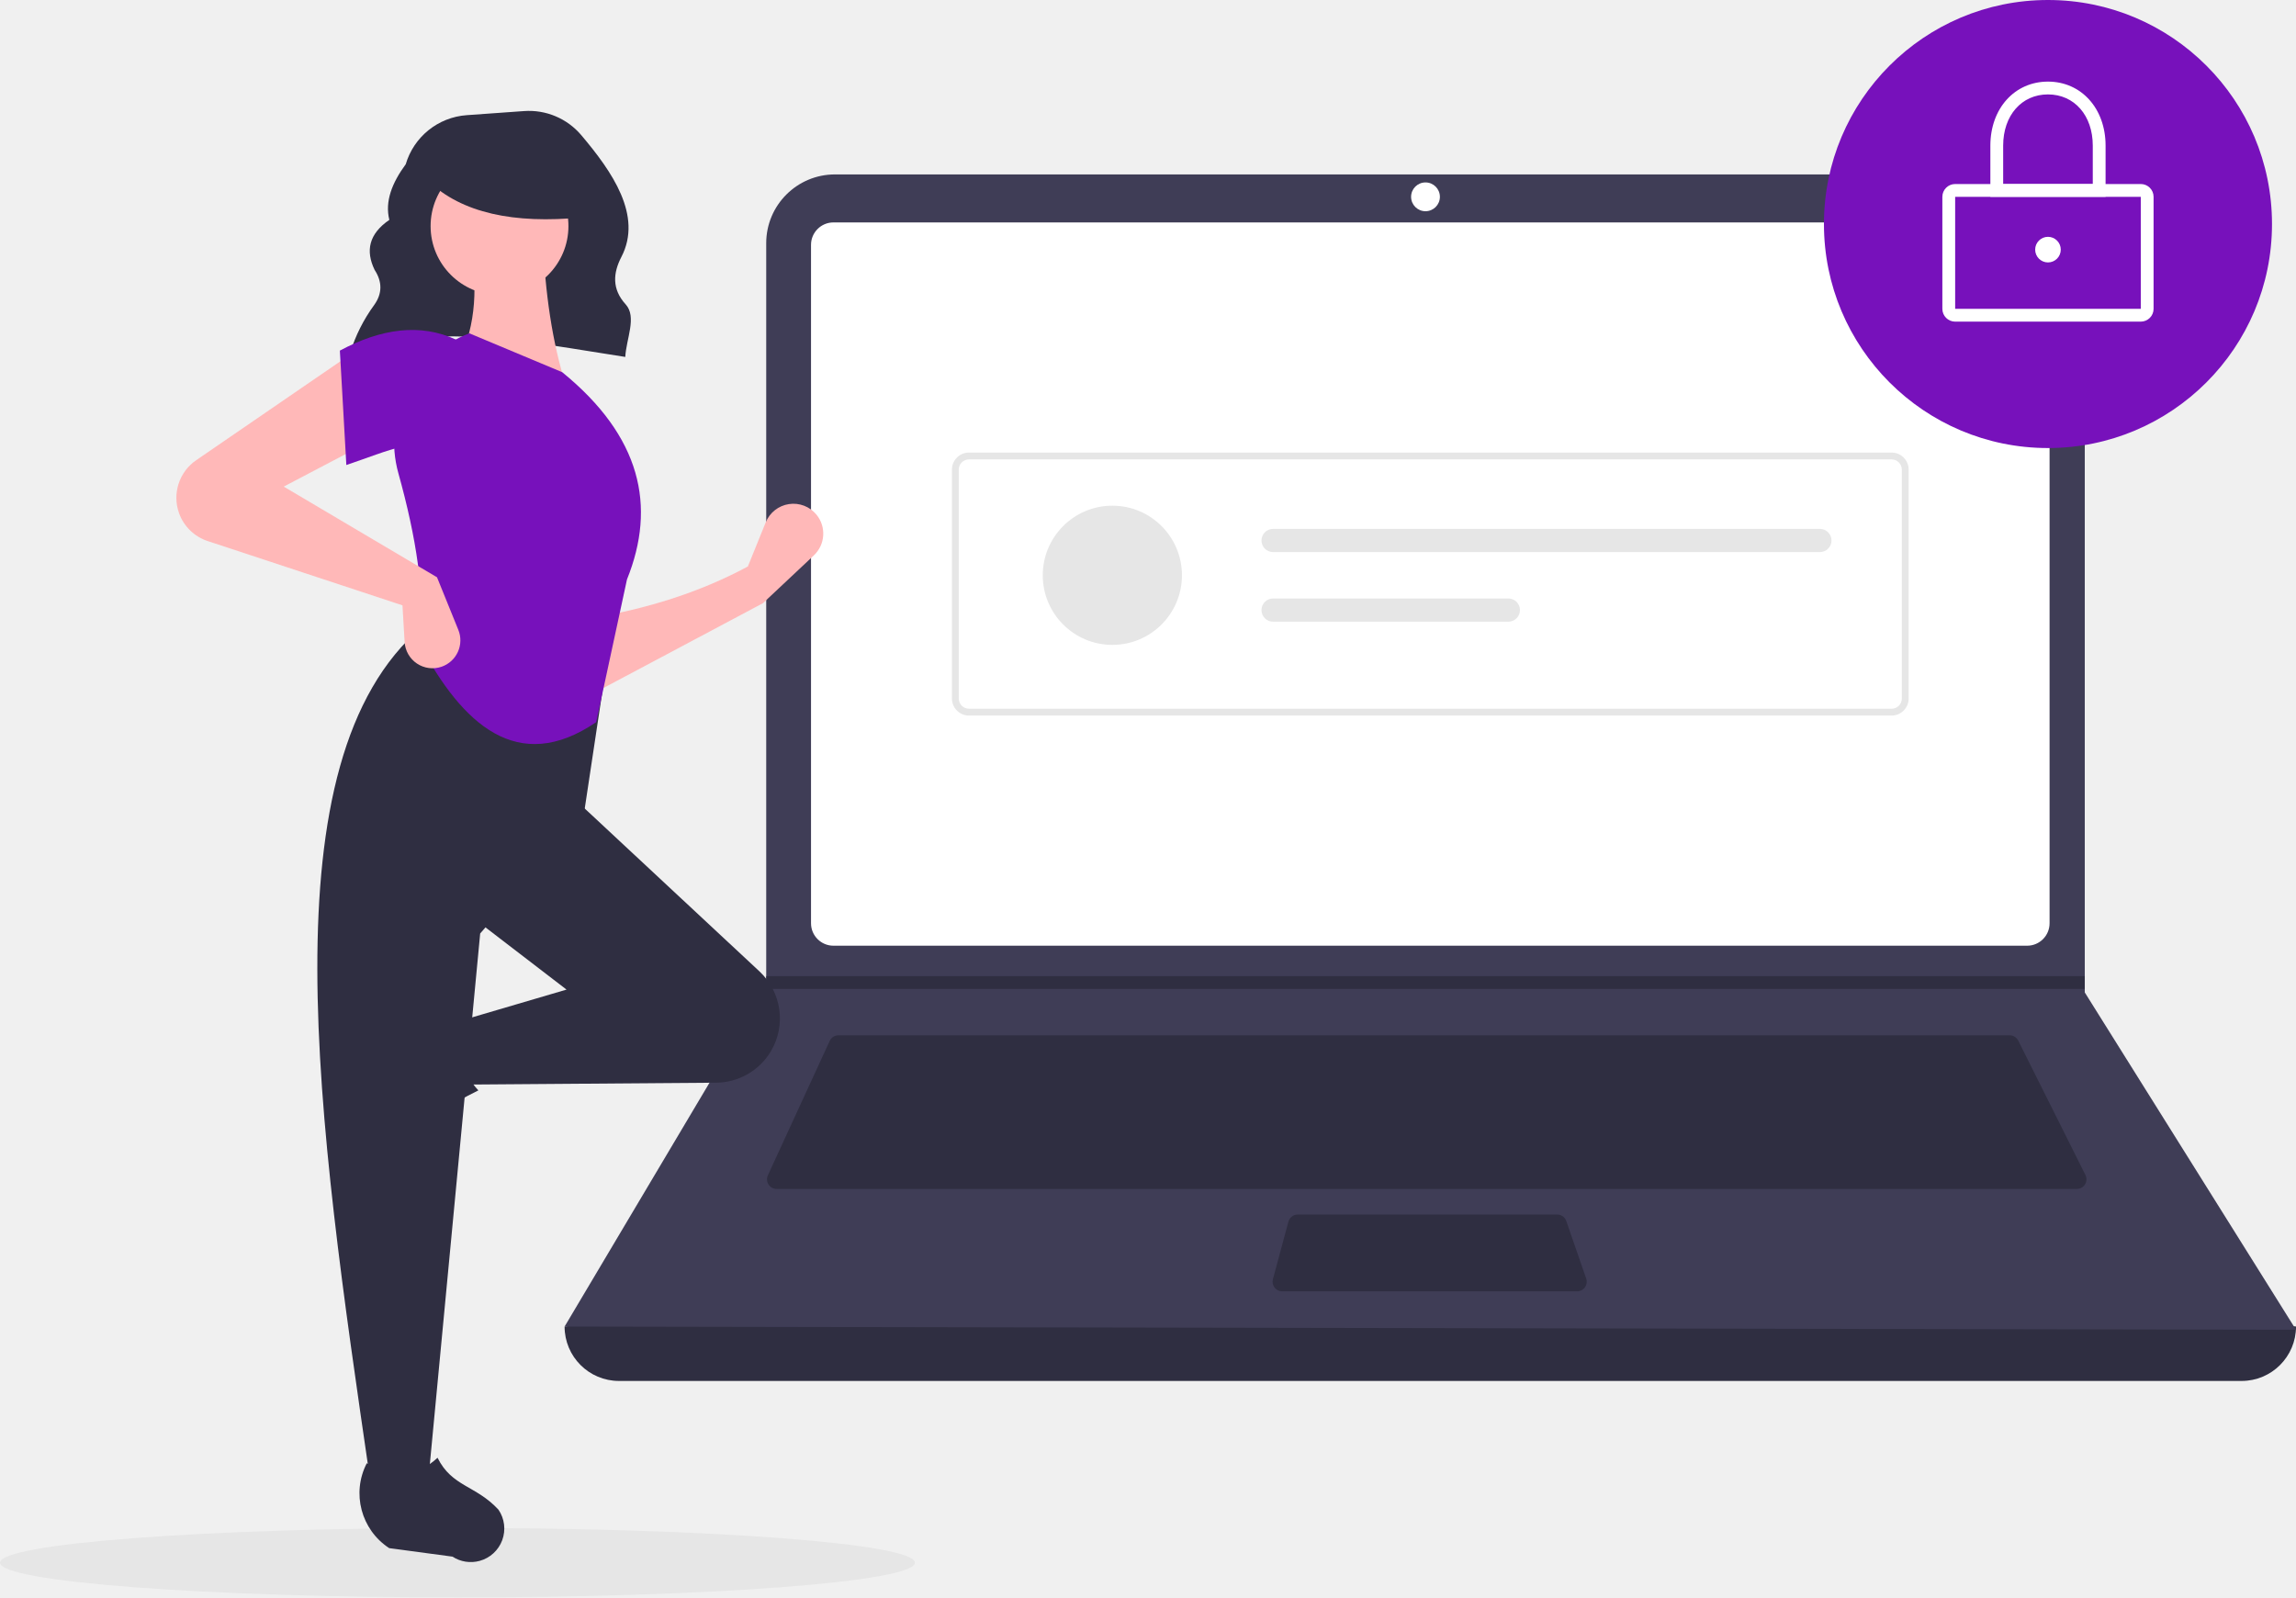
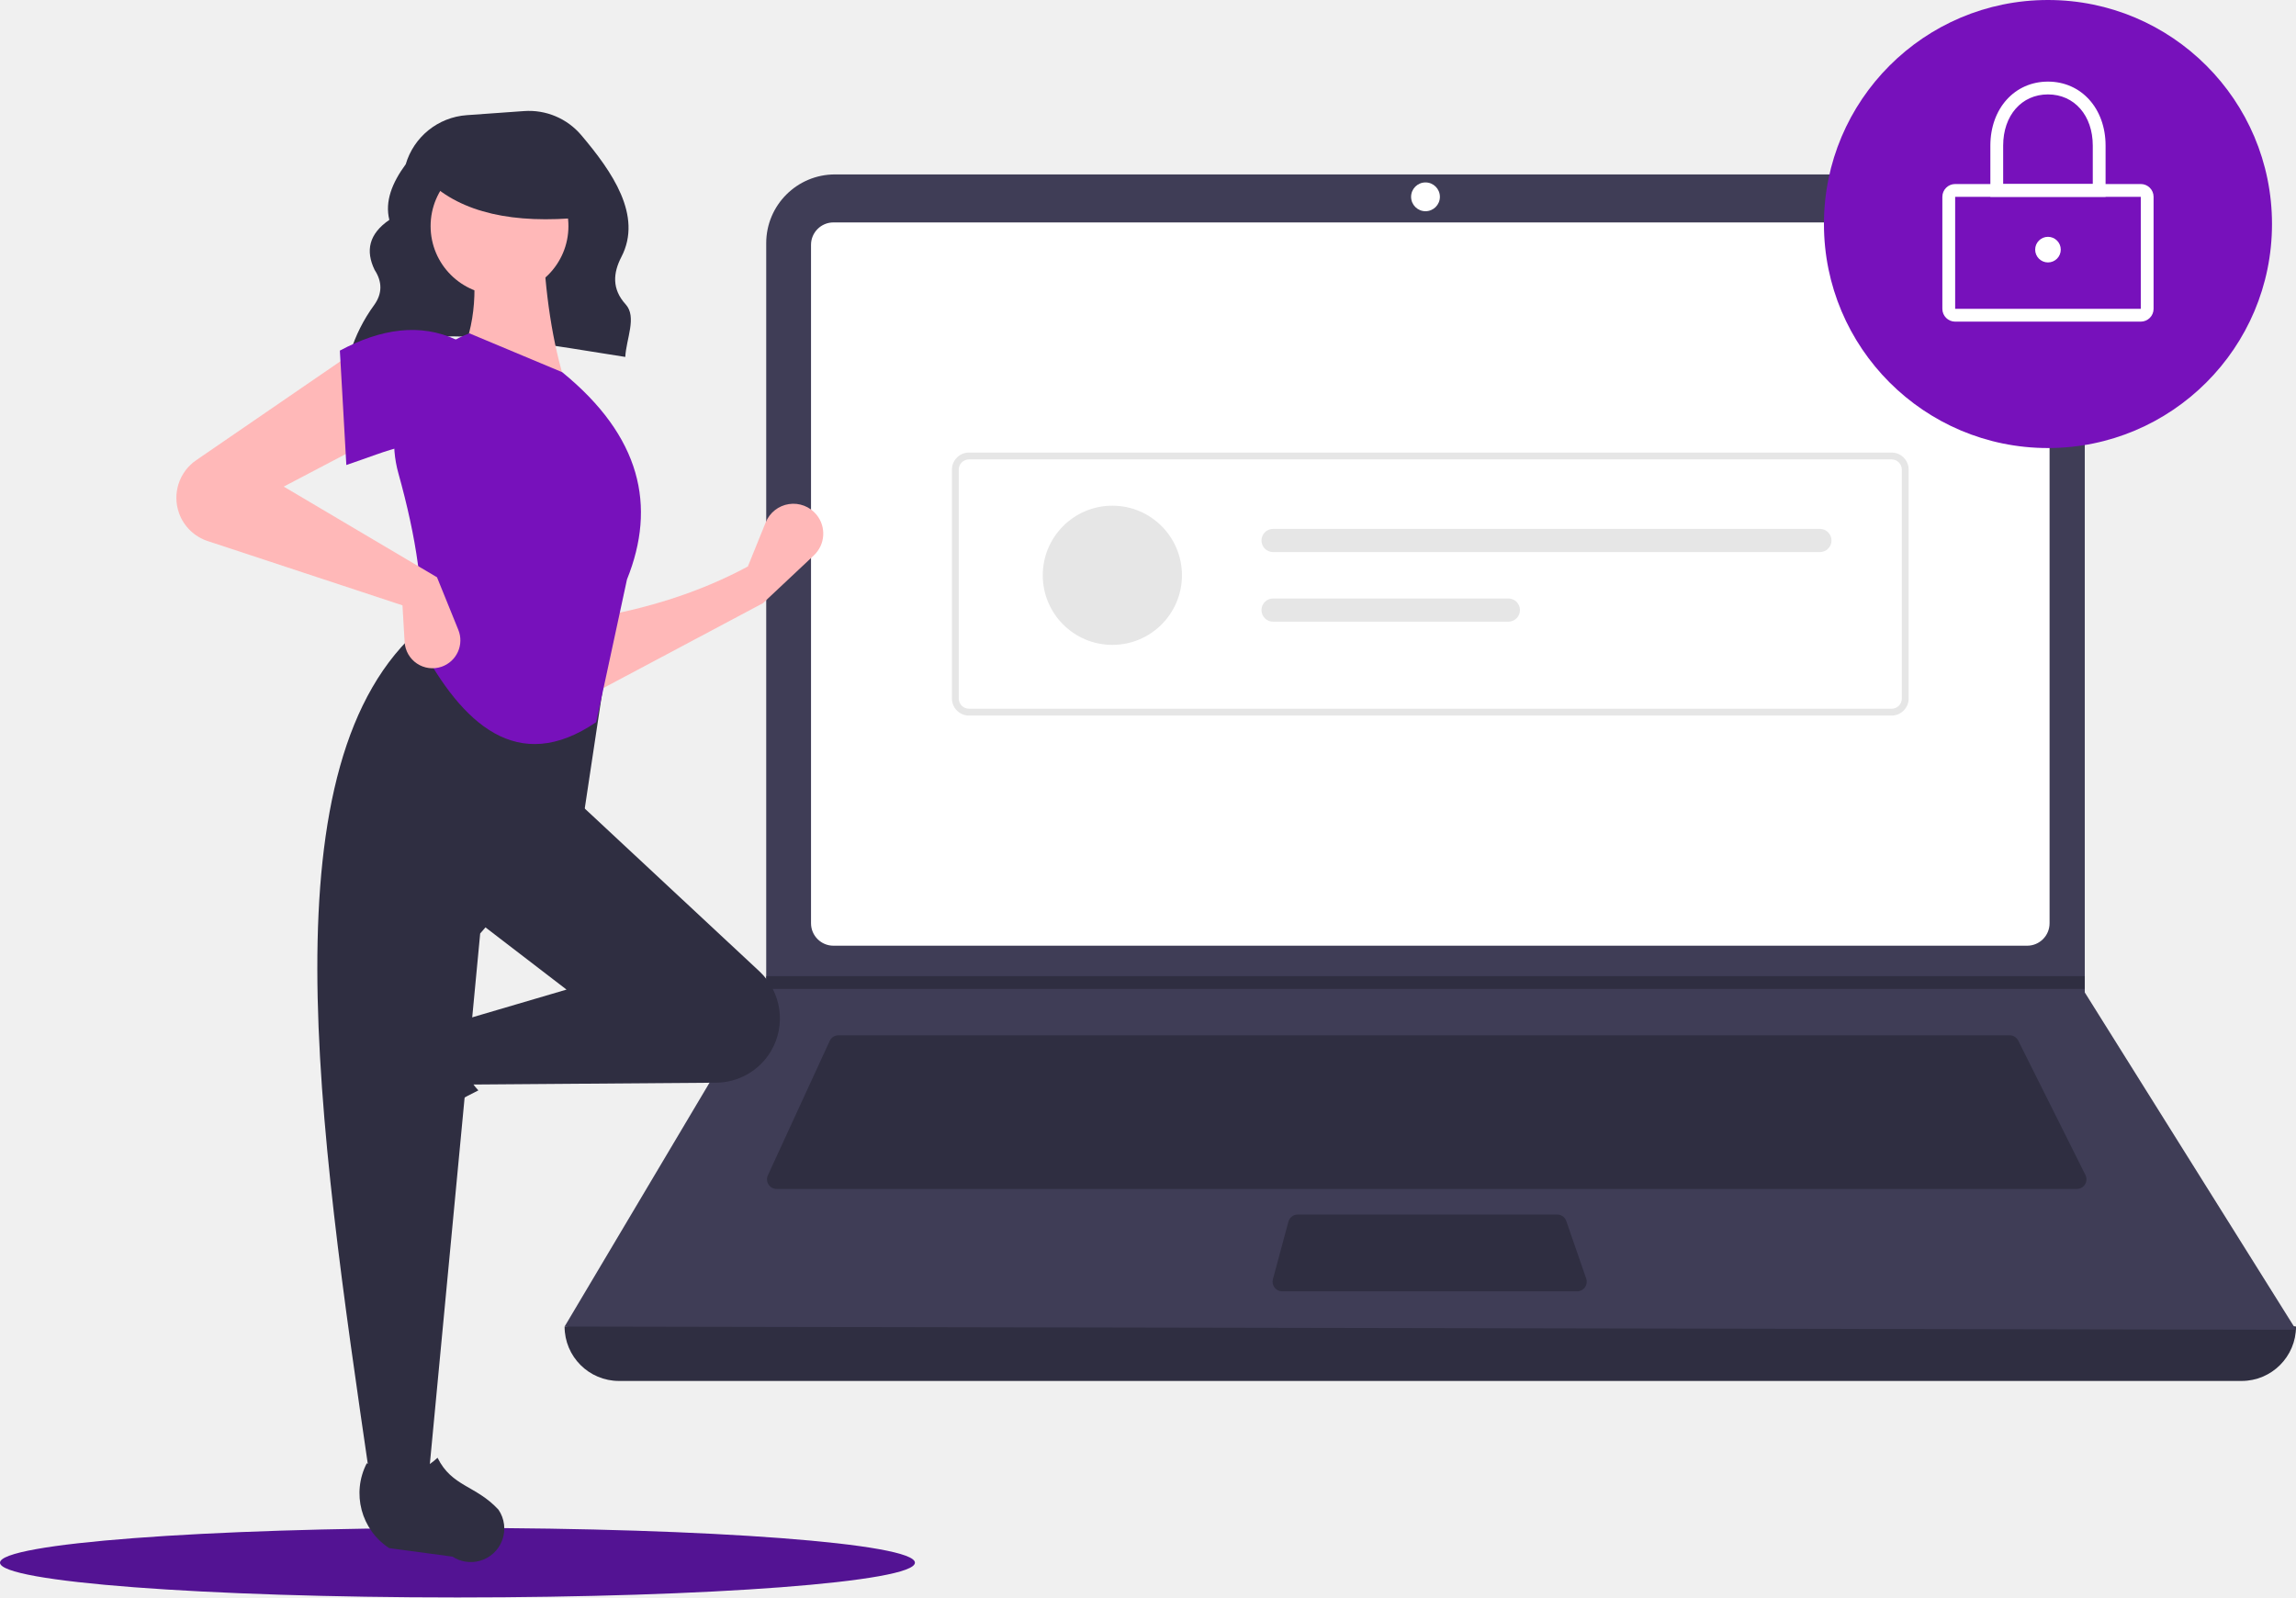
<svg xmlns="http://www.w3.org/2000/svg" data-name="Layer 1" width="793" height="551.732" viewBox="0 0 793 551.732">
-   <ellipse cx="158" cy="539.732" rx="158" ry="12" fill="#e6e6e6" />
+   <ellipse cx="158" cy="539.732" rx="158" ry="12" fill="#531393" />
  <path d="M324.272,296.554c27.497-11.695,61.744-4.285,95.191.858.311-6.228,4.084-13.808.132-18.153-4.801-5.279-4.359-10.825-1.47-16.404,7.388-14.265-3.197-29.444-13.884-42.065a23.669,23.669,0,0,0-19.755-8.292l-19.797,1.414A23.709,23.709,0,0,0,343.635,230.859v0c-4.727,6.429-7.257,12.841-5.664,19.219-7.081,4.839-8.27,10.68-5.089,17.264,2.698,4.146,2.669,8.182-.123,12.106a55.891,55.891,0,0,0-8.31,16.506Z" transform="translate(-203.5 -174.1342)" fill="#2f2e41" />
  <path d="M977.709,651.097H417.291A18.791,18.791,0,0,1,398.5,632.306h0q304.727-35.415,598,0h0A18.791,18.791,0,0,1,977.709,651.097Z" transform="translate(-203.5 -174.1342)" fill="#2f2e41" />
  <path d="M996.5,633.412l-598-1.105,69.306-116.616.332-.553V258.131a23.752,23.752,0,0,1,23.754-23.754H899.792a23.752,23.752,0,0,1,23.754,23.754V516.906Z" transform="translate(-203.5 -174.1342)" fill="#3f3d56" />
  <path d="M491.35,250.957a7.746,7.746,0,0,0-7.738,7.738V493.031a7.747,7.747,0,0,0,7.738,7.738H903.65a7.747,7.747,0,0,0,7.738-7.738V258.694a7.747,7.747,0,0,0-7.738-7.738Z" transform="translate(-203.5 -174.1342)" fill="#fff" />
  <path d="M493.078,531.718a3.325,3.325,0,0,0-3.013,1.93l-21.355,46.425a3.316,3.316,0,0,0,3.012,4.702H920.814a3.316,3.316,0,0,0,2.965-4.799L900.567,533.551a3.299,3.299,0,0,0-2.965-1.833Z" transform="translate(-203.5 -174.1342)" fill="#2f2e41" />
  <circle cx="492.342" cy="67.98" r="4.974" fill="#fff" />
  <path d="M651.7,593.619a3.321,3.321,0,0,0-3.202,2.454l-5.357,19.896a3.316,3.316,0,0,0,3.202,4.179h101.874a3.315,3.315,0,0,0,3.133-4.401l-6.887-19.896a3.318,3.318,0,0,0-3.134-2.231Z" transform="translate(-203.5 -174.1342)" fill="#2f2e41" />
  <polygon points="720.046 337.135 720.046 341.556 264.306 341.556 264.649 341.004 264.649 337.135 720.046 337.135" fill="#2f2e41" />
  <circle cx="707.335" cy="77.375" r="77.375" fill="#7711bb" />
  <path d="M942.89,285.223H878.779a4.426,4.426,0,0,1-4.421-4.421V242.114a4.426,4.426,0,0,1,4.421-4.421H942.89a4.426,4.426,0,0,1,4.421,4.421v38.688A4.426,4.426,0,0,1,942.89,285.223Zm-64.111-43.109v38.688h64.114L942.89,242.114Z" transform="translate(-203.5 -174.1342)" fill="#fff" />
  <path d="M930.731,242.114h-39.793V224.428c0-12.81,8.368-22.107,19.896-22.107s19.896,9.297,19.896,22.107Zm-35.372-4.421h30.95V224.428c0-10.413-6.363-17.686-15.475-17.686s-15.475,7.273-15.475,17.686Z" transform="translate(-203.5 -174.1342)" fill="#fff" />
  <circle cx="707.335" cy="86.218" r="4.421" fill="#fff" />
  <path d="M856.82,421.284H538.18a5.908,5.908,0,0,1-5.901-5.901V336.342a5.908,5.908,0,0,1,5.901-5.901H856.82a5.908,5.908,0,0,1,5.901,5.901V415.383A5.908,5.908,0,0,1,856.82,421.284Zm-318.64-88.482a3.544,3.544,0,0,0-3.54,3.54V415.383a3.544,3.544,0,0,0,3.54,3.54H856.82a3.544,3.544,0,0,0,3.54-3.54V336.342a3.544,3.544,0,0,0-3.54-3.54Z" transform="translate(-203.5 -174.1342)" fill="#e6e6e6" />
  <circle cx="384.19" cy="198.695" r="24.036" fill="#e6e6e6" />
  <path d="M643.203,356.805a4.006,4.006,0,1,0,0,8.012H832.061a4.006,4.006,0,0,0,0-8.012Z" transform="translate(-203.5 -174.1342)" fill="#e6e6e6" />
  <path d="M643.203,380.842a4.006,4.006,0,1,0,0,8.012H724.469a4.006,4.006,0,1,0,0-8.012Z" transform="translate(-203.5 -174.1342)" fill="#e6e6e6" />
  <path d="M467.022,382.462,408.119,413.778l-.746-26.096c19.226-3.209,37.517-8.797,54.429-17.895l6.16-15.22a10.318,10.318,0,0,1,17.536-2.678l0,0a10.318,10.318,0,0,1-.908,14.069Z" transform="translate(-203.5 -174.1342)" fill="#ffb8b8" />
  <path d="M323.098,563.267v0a11.574,11.574,0,0,1,1.469-9.363l12.939-19.858a22.612,22.612,0,0,1,29.335-7.739h0c-5.438,9.256-4.68,17.377,1.878,24.434a117.631,117.631,0,0,0-27.936,19.045A11.574,11.574,0,0,1,323.098,563.267Z" transform="translate(-203.5 -174.1342)" fill="#2f2e41" />
  <path d="M469.705,537.303l0,0a22.203,22.203,0,0,1-18.871,10.779l-85.96.651-3.728-21.623,38.026-11.184-32.061-24.605L402.154,450.313l63.65,59.324A22.203,22.203,0,0,1,469.705,537.303Z" transform="translate(-203.5 -174.1342)" fill="#2f2e41" />
  <path d="M351.453,685.179H331.321c-18.075-123.898-36.474-248.142,17.895-294.515l64.122,10.439L405.136,455.532l-35.789,41.008Z" transform="translate(-203.5 -174.1342)" fill="#2f2e41" />
  <path d="M369.149,713.246h0a11.574,11.574,0,0,1-9.363-1.469l-21.859-2.938a22.612,22.612,0,0,1-7.741-29.335v0c9.257,5.437,17.377,4.679,24.434-1.879,4.986,10.067,13.201,9.453,21.047,17.935A11.574,11.574,0,0,1,369.149,713.246Z" transform="translate(-203.5 -174.1342)" fill="#2f2e41" />
  <path d="M399.172,307.902l-37.28-8.947c6.192-12.674,6.702-26.776,3.728-41.754l25.351-.746C391.764,275.08,394.167,292.481,399.172,307.902Z" transform="translate(-203.5 -174.1342)" fill="#ffb8b8" />
  <path d="M409.418,423.552c-27.139,18.493-46.314.633-60.947-26.923,2.033-16.862-1.259-37.041-7.357-58.966a40.138,40.138,0,0,1,24.506-48.401h0l32.061,13.421c27.224,22.19,32.582,46.227,22.368,71.578Z" transform="translate(-203.5 -174.1342)" fill="#7711bb" />
  <path d="M331.321,326.542,301.497,342.2l52.938,31.316,7.366,18.17a9.637,9.637,0,0,1-5.789,12.731h0a9.637,9.637,0,0,1-12.762-8.544l-.745-12.663-67.284-22.204a15.733,15.733,0,0,1-9.873-9.611v0a15.733,15.733,0,0,1,5.903-18.303l54.105-37.118Z" transform="translate(-203.5 -174.1342)" fill="#ffb8b8" />
  <path d="M361.146,329.524c-12.439-5.451-23.749.47-38.026,5.219l-2.237-39.517c14.176-7.556,27.692-9.593,40.263-3.728Z" transform="translate(-203.5 -174.1342)" fill="#7711bb" />
  <circle cx="172.525" cy="78.093" r="23.802" fill="#ffb8b8" />
  <path d="M404.5,249.224c-23.566,2.308-41.523-1.546-53-12.52v-8.838h51Z" transform="translate(-203.5 -174.1342)" fill="#2f2e41" />
</svg>
